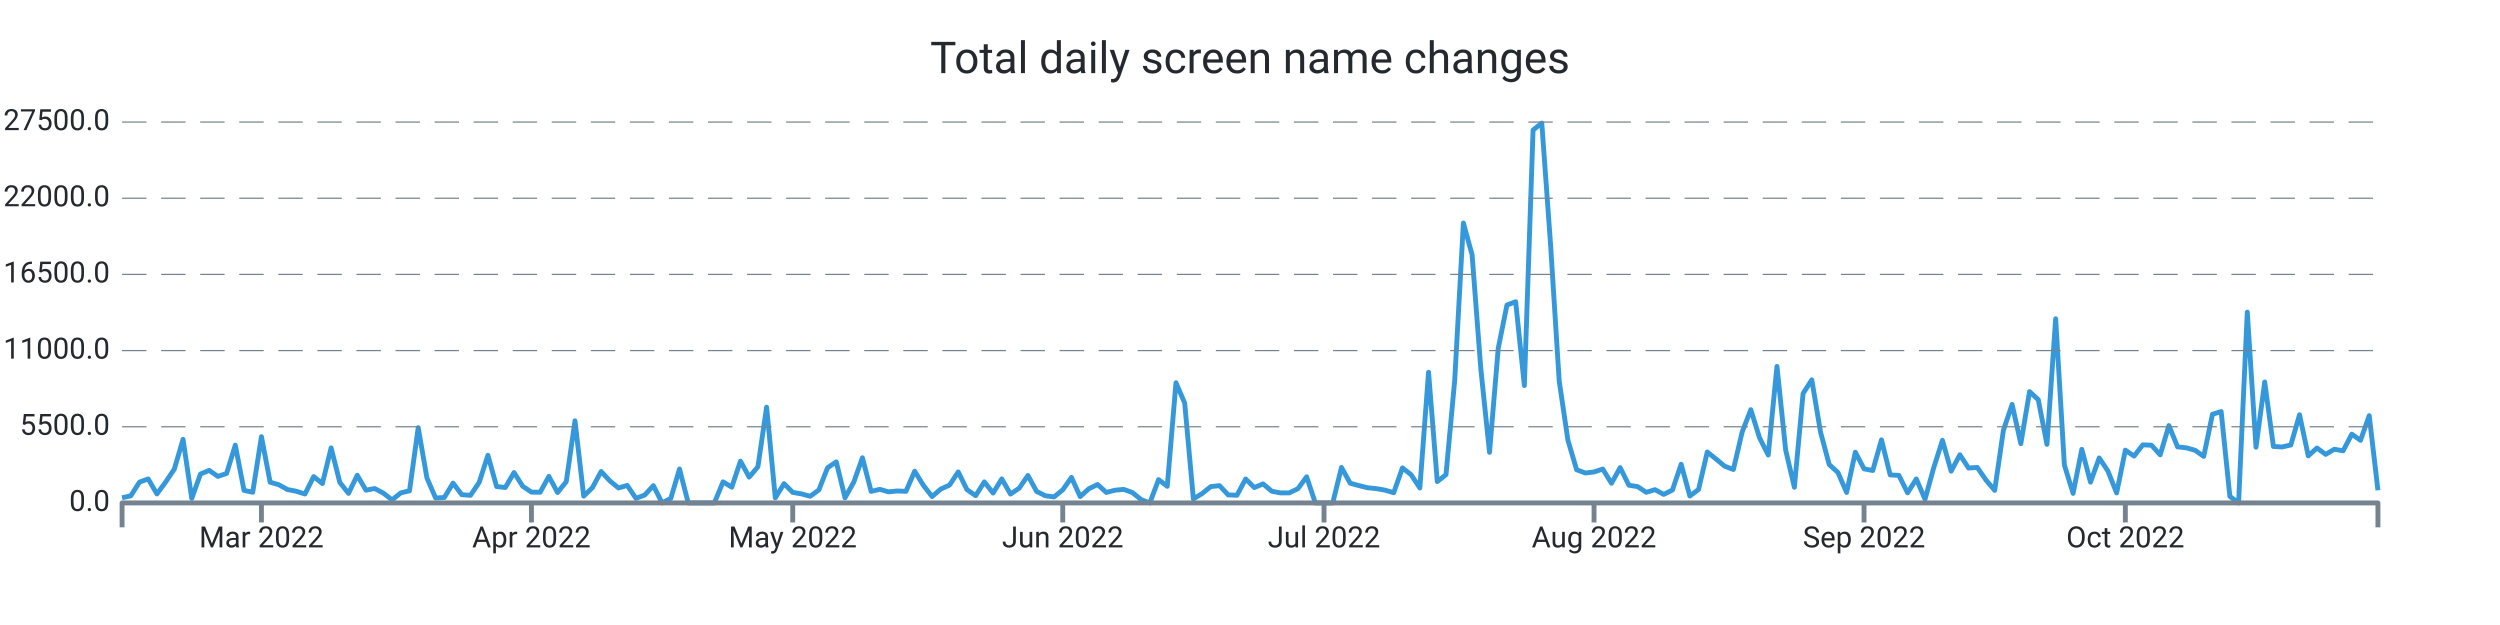
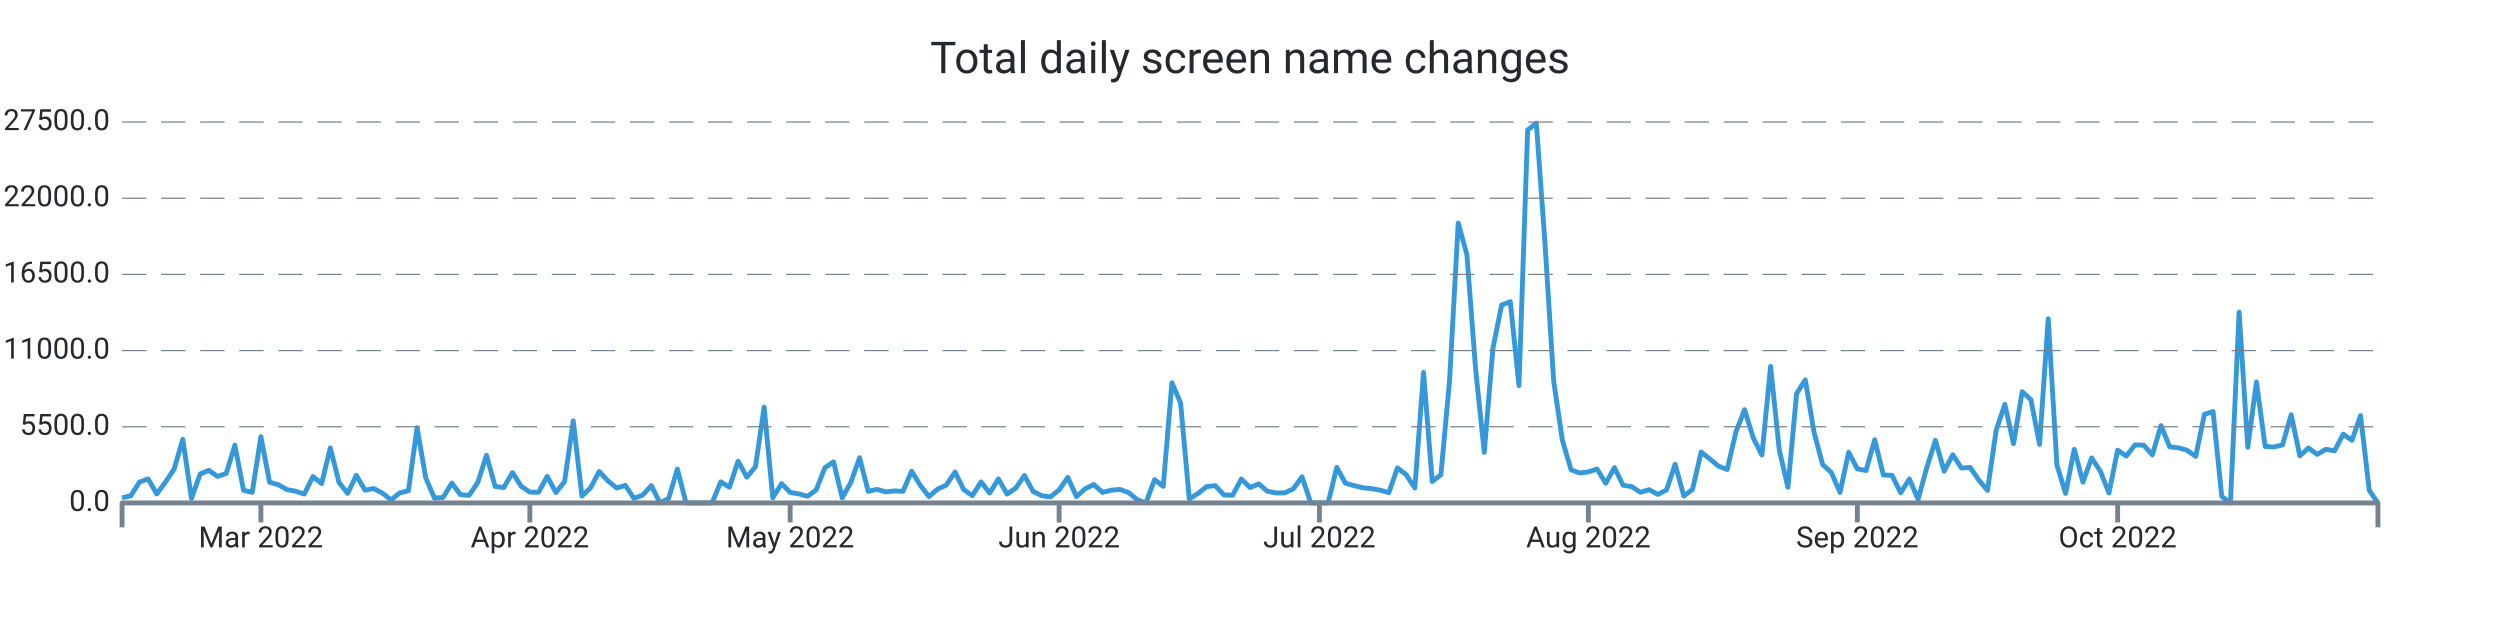
<svg xmlns="http://www.w3.org/2000/svg" width="1024.0" height="256.0" viewBox="0 0 1024.0 256.0" preserveAspectRatio="xMidYMid meet">
-   <path stroke="#3498db" stroke-linejoin="round" d="M 50.0 203.884 L 50 203.884L 53.568 203.09L 57.135 197.468L 60.703 196.169L 64.27 202.318L 67.838 197.457L 71.405 192.125L 74.973 179.957L 78.541 204.151L 82.108 194.161L 85.676 192.663L 89.243 195.142L 92.811 193.923L 96.378 182.333L 99.946 200.855L 103.514 201.632L 107.081 178.862L 110.649 197.508L 114.216 198.557L 117.784 200.531L 121.351 201.212L 124.919 202.347L 128.486 195.21L 132.054 198.075L 135.622 183.457L 139.189 197.599L 142.757 202.08L 146.324 194.666L 149.892 200.775L 153.459 200.095L 157.027 201.984L 160.595 204.758L 164.162 201.887L 167.73 201.031L 171.297 175.169L 174.865 195.766L 178.432 204.003L 182 203.759L 185.568 197.882L 189.135 202.613L 192.703 202.88L 196.27 197.599L 199.838 186.497L 203.405 199.278L 206.973 199.681L 210.541 193.565L 214.108 199.181L 217.676 201.57L 221.243 201.621L 224.811 195.131L 228.378 201.734L 231.946 197.275L 235.514 172.366L 239.081 203.203L 242.649 199.737L 246.216 193.123L 249.784 196.963L 253.351 199.873L 256.919 198.824L 260.486 204.128L 264.054 202.778L 267.622 198.909L 271.189 206L 274.757 204.128L 278.324 192.107L 281.892 206L 285.459 206L 289.027 206L 292.595 206L 296.162 197.355L 299.73 199.561L 303.297 188.885L 306.865 195.426L 310.432 191.194L 314 166.767L 317.568 203.924L 321.135 198.092L 324.703 201.683L 328.27 202.296L 331.838 203.266L 335.405 200.69L 338.973 191.591L 342.541 189.186L 346.108 203.89L 349.676 197.542L 353.243 187.501L 356.811 201.258L 360.378 200.441L 363.946 201.462L 367.514 201.099L 371.081 201.252L 374.649 192.998L 378.216 198.796L 381.784 203.391L 385.351 200.305L 388.919 198.699L 392.486 193.304L 396.054 200.549L 399.622 203.027L 403.189 197.377L 406.757 201.955L 410.324 196.152L 413.892 202.364L 417.459 199.953L 421.027 194.74L 424.595 201.28L 428.162 203.056L 431.73 203.538L 435.297 200.651L 438.865 195.557L 442.432 203.396L 446 200.197L 449.568 198.45L 453.135 201.7L 456.703 200.792L 460.27 200.458L 463.838 201.745L 467.405 204.644L 470.973 206L 474.541 196.458L 478.108 199.187L 481.676 156.772L 485.243 165.066L 488.811 204.378L 492.378 202.165L 495.946 199.306L 499.514 198.92L 503.081 202.715L 506.649 202.846L 510.216 196.186L 513.784 199.703L 517.351 198.194L 520.919 201.212L 524.486 201.904L 528.054 201.893L 531.622 200.18L 535.189 195.296L 538.757 206L 542.324 206L 545.892 206L 549.459 191.461L 553.027 197.905L 556.595 198.898L 560.162 199.783L 563.73 200.14L 567.297 200.764L 570.865 201.808L 574.432 191.642L 578 194.45L 581.568 199.885L 585.135 152.489L 588.703 197.253L 592.27 194.439L 595.838 155.87L 599.405 91.36L 602.973 104.384L 606.541 151.099L 610.108 185.272L 613.676 142.658L 617.243 124.948L 620.811 123.598L 624.378 157.912L 627.946 53.256L 631.514 50.425L 635.081 99.755L 638.649 156.097L 642.216 180.286L 645.784 192.408L 649.351 193.747L 652.919 193.31L 656.486 192.119L 660.054 197.945L 663.622 191.54L 667.189 198.745L 670.757 199.318L 674.324 201.649L 677.892 200.571L 681.459 202.5L 685.027 200.724L 688.595 190.15L 692.162 203.169L 695.73 200.469L 699.297 185.136L 702.865 187.995L 706.432 190.962L 710 192.3L 713.568 177.012L 717.135 167.8L 720.703 179.315L 724.27 186.384L 727.838 150.078L 731.405 184.296L 734.973 199.584L 738.541 161.18L 742.108 155.586L 745.676 176.927L 749.243 190.292L 752.811 193.531L 756.378 201.706L 759.946 185.232L 763.514 192.045L 767.081 192.72L 770.649 180.149L 774.216 194.53L 777.784 194.717L 781.351 201.865L 784.919 196.181L 788.486 204.508L 792.054 191.569L 795.622 180.371L 799.189 192.998L 802.757 186.27L 806.324 191.716L 809.892 191.455L 813.459 196.623L 817.027 200.855L 820.595 176.241L 824.162 165.639L 827.73 181.738L 831.297 160.42L 834.865 163.693L 838.432 182.01L 842 130.57L 845.568 190.457L 849.135 202.086L 852.703 184.047L 856.27 197.497L 859.838 187.564L 863.405 192.964L 866.973 201.916L 870.541 184.381L 874.108 186.815L 877.676 182.226L 881.243 182.35L 884.811 186.31L 888.378 174.312L 891.946 183.048L 895.514 183.417L 899.081 184.427L 902.649 186.94L 906.216 169.689L 909.784 168.571L 913.351 203.317L 916.919 206L 920.486 127.853L 924.054 183.173L 927.622 156.46L 931.189 182.872L 934.757 183.077L 938.324 182.26L 941.892 169.887L 945.459 186.724L 949.027 183.502L 952.595 186.111L 956.162 184.018L 959.73 184.654L 963.297 177.835L 966.865 180.365L 970.432 170.25L 974 200.826" stroke-width="2.0" fill="none" />
+   <path stroke="#3498db" stroke-linejoin="round" d="M 50.0 203.884 L 50 203.884L 53.554 203.09L 57.108 197.468L 60.662 196.169L 64.215 202.318L 67.769 197.457L 71.323 192.125L 74.877 179.957L 78.431 204.151L 81.985 194.161L 85.538 192.663L 89.092 195.142L 92.646 193.923L 96.2 182.333L 99.754 200.855L 103.308 201.632L 106.862 178.862L 110.415 197.508L 113.969 198.557L 117.523 200.531L 121.077 201.212L 124.631 202.347L 128.185 195.21L 131.738 198.075L 135.292 183.457L 138.846 197.599L 142.4 202.08L 145.954 194.666L 149.508 200.775L 153.062 200.095L 156.615 201.984L 160.169 204.758L 163.723 201.887L 167.277 201.031L 170.831 175.169L 174.385 195.766L 177.938 204.003L 181.492 203.759L 185.046 197.882L 188.6 202.613L 192.154 202.88L 195.708 197.599L 199.262 186.497L 202.815 199.278L 206.369 199.681L 209.923 193.565L 213.477 199.181L 217.031 201.57L 220.585 201.621L 224.138 195.131L 227.692 201.734L 231.246 197.275L 234.8 172.366L 238.354 203.203L 241.908 199.737L 245.462 193.123L 249.015 196.963L 252.569 199.873L 256.123 198.824L 259.677 204.128L 263.231 202.778L 266.785 198.909L 270.338 206L 273.892 204.128L 277.446 192.107L 281 206L 284.554 206L 288.108 206L 291.662 206L 295.215 197.355L 298.769 199.561L 302.323 188.885L 305.877 195.426L 309.431 191.194L 312.985 166.767L 316.538 203.924L 320.092 198.092L 323.646 201.683L 327.2 202.296L 330.754 203.266L 334.308 200.69L 337.862 191.591L 341.415 189.186L 344.969 203.89L 348.523 197.542L 352.077 187.501L 355.631 201.258L 359.185 200.441L 362.738 201.462L 366.292 201.099L 369.846 201.252L 373.4 192.998L 376.954 198.796L 380.508 203.391L 384.062 200.305L 387.615 198.699L 391.169 193.304L 394.723 200.549L 398.277 203.027L 401.831 197.377L 405.385 201.955L 408.938 196.152L 412.492 202.364L 416.046 199.953L 419.6 194.74L 423.154 201.28L 426.708 203.056L 430.262 203.538L 433.815 200.651L 437.369 195.557L 440.923 203.396L 444.477 200.197L 448.031 198.45L 451.585 201.7L 455.138 200.792L 458.692 200.458L 462.246 201.745L 465.8 204.644L 469.354 206L 472.908 196.458L 476.462 199.187L 480.015 156.772L 483.569 165.066L 487.123 204.378L 490.677 202.165L 494.231 199.306L 497.785 198.92L 501.338 202.715L 504.892 202.846L 508.446 196.186L 512 199.703L 515.554 198.194L 519.108 201.212L 522.662 201.904L 526.215 201.893L 529.769 200.18L 533.323 195.296L 536.877 206L 540.431 206L 543.985 206L 547.538 191.461L 551.092 197.905L 554.646 198.898L 558.2 199.783L 561.754 200.14L 565.308 200.764L 568.862 201.808L 572.415 191.642L 575.969 194.45L 579.523 199.885L 583.077 152.489L 586.631 197.253L 590.185 194.439L 593.738 155.87L 597.292 91.36L 600.846 104.384L 604.4 151.099L 607.954 185.272L 611.508 142.658L 615.062 124.948L 618.615 123.598L 622.169 157.912L 625.723 53.256L 629.277 50.425L 632.831 99.755L 636.385 156.097L 639.938 180.286L 643.492 192.408L 647.046 193.747L 650.6 193.31L 654.154 192.119L 657.708 197.945L 661.262 191.54L 664.815 198.745L 668.369 199.318L 671.923 201.649L 675.477 200.571L 679.031 202.5L 682.585 200.724L 686.138 190.15L 689.692 203.169L 693.246 200.469L 696.8 185.136L 700.354 187.995L 703.908 190.962L 707.462 192.3L 711.015 177.012L 714.569 167.8L 718.123 179.315L 721.677 186.384L 725.231 150.078L 728.785 184.296L 732.338 199.584L 735.892 161.18L 739.446 155.586L 743 176.927L 746.554 190.292L 750.108 193.531L 753.662 201.706L 757.215 185.232L 760.769 192.045L 764.323 192.72L 767.877 180.149L 771.431 194.53L 774.985 194.717L 778.538 201.865L 782.092 196.181L 785.646 204.508L 789.2 191.569L 792.754 180.371L 796.308 192.998L 799.862 186.27L 803.415 191.716L 806.969 191.455L 810.523 196.623L 814.077 200.855L 817.631 176.241L 821.185 165.639L 824.738 181.738L 828.292 160.42L 831.846 163.693L 835.4 182.01L 838.954 130.57L 842.508 190.457L 846.062 202.086L 849.615 184.047L 853.169 197.497L 856.723 187.564L 860.277 192.964L 863.831 201.916L 867.385 184.381L 870.938 186.815L 874.492 182.226L 878.046 182.35L 881.6 186.31L 885.154 174.312L 888.708 183.048L 892.262 183.417L 895.815 184.427L 899.369 186.94L 902.923 169.689L 906.477 168.571L 910.031 203.317L 913.585 206L 917.138 127.853L 920.692 183.173L 924.246 156.46L 927.8 182.872L 931.354 183.077L 934.908 182.26L 938.462 169.887L 942.015 186.724L 945.569 183.502L 949.123 186.111L 952.677 184.018L 956.231 184.654L 959.785 177.835L 963.338 180.365L 966.892 170.25L 970.446 200.826L 974 206" stroke-width="2.0" fill="none" />
  <text x="45.0" font-family="-apple-system, system-ui, BlinkMacSystemFont, Roboto" y="50.0" dominant-baseline="middle" text-anchor="end" font-size="12" fill="#24292f">27500.0</text>
  <path stroke="#74838f" stroke-dasharray="10 6" stroke-width="0.5" d="M 50.0 50.0 L 974.0 50.0" />
  <text x="45.0" font-family="-apple-system, system-ui, BlinkMacSystemFont, Roboto" y="81.2" dominant-baseline="middle" text-anchor="end" font-size="12" fill="#24292f">22000.0</text>
  <path stroke="#74838f" stroke-dasharray="10 6" stroke-width="0.5" d="M 50.0 81.2 L 974.0 81.2" />
  <text x="45.0" font-family="-apple-system, system-ui, BlinkMacSystemFont, Roboto" y="112.4" dominant-baseline="middle" text-anchor="end" font-size="12" fill="#24292f">16500.0</text>
  <path stroke="#74838f" stroke-dasharray="10 6" stroke-width="0.5" d="M 50.0 112.4 L 974.0 112.4" />
  <text x="45.0" font-family="-apple-system, system-ui, BlinkMacSystemFont, Roboto" y="143.6" dominant-baseline="middle" text-anchor="end" font-size="12" fill="#24292f">11000.0</text>
  <path stroke="#74838f" stroke-dasharray="10 6" stroke-width="0.5" d="M 50.0 143.6 L 974.0 143.6" />
  <text x="45.0" font-family="-apple-system, system-ui, BlinkMacSystemFont, Roboto" y="174.8" dominant-baseline="middle" text-anchor="end" font-size="12" fill="#24292f">5500.0</text>
  <path stroke="#74838f" stroke-dasharray="10 6" stroke-width="0.5" d="M 50.0 174.8 L 974.0 174.8" />
  <text x="45.0" font-family="-apple-system, system-ui, BlinkMacSystemFont, Roboto" y="206.0" dominant-baseline="middle" text-anchor="end" font-size="12" fill="#24292f">0.0</text>
-   <path stroke="#74838f" stroke-width="2.0" d="M 107.081 206.0 L 107.081 214.0" />
-   <text x="107.081" font-family="-apple-system, system-ui, BlinkMacSystemFont, Roboto" y="216.0" dominant-baseline="hanging" text-anchor="middle" font-size="12" fill="#24292f">Mar 2022</text>
-   <path stroke="#74838f" stroke-width="2.0" d="M 217.676 206.0 L 217.676 214.0" />
-   <text x="217.676" font-family="-apple-system, system-ui, BlinkMacSystemFont, Roboto" y="216.0" dominant-baseline="hanging" text-anchor="middle" font-size="12" fill="#24292f">Apr 2022</text>
-   <path stroke="#74838f" stroke-width="2.0" d="M 324.703 206.0 L 324.703 214.0" />
-   <text x="324.703" font-family="-apple-system, system-ui, BlinkMacSystemFont, Roboto" y="216.0" dominant-baseline="hanging" text-anchor="middle" font-size="12" fill="#24292f">May 2022</text>
-   <path stroke="#74838f" stroke-width="2.0" d="M 435.297 206.0 L 435.297 214.0" />
-   <text x="435.297" font-family="-apple-system, system-ui, BlinkMacSystemFont, Roboto" y="216.0" dominant-baseline="hanging" text-anchor="middle" font-size="12" fill="#24292f">Jun 2022</text>
-   <path stroke="#74838f" stroke-width="2.0" d="M 542.324 206.0 L 542.324 214.0" />
-   <text x="542.324" font-family="-apple-system, system-ui, BlinkMacSystemFont, Roboto" y="216.0" dominant-baseline="hanging" text-anchor="middle" font-size="12" fill="#24292f">Jul 2022</text>
-   <path stroke="#74838f" stroke-width="2.0" d="M 652.919 206.0 L 652.919 214.0" />
-   <text x="652.919" font-family="-apple-system, system-ui, BlinkMacSystemFont, Roboto" y="216.0" dominant-baseline="hanging" text-anchor="middle" font-size="12" fill="#24292f">Aug 2022</text>
-   <path stroke="#74838f" stroke-width="2.0" d="M 763.514 206.0 L 763.514 214.0" />
-   <text x="763.514" font-family="-apple-system, system-ui, BlinkMacSystemFont, Roboto" y="216.0" dominant-baseline="hanging" text-anchor="middle" font-size="12" fill="#24292f">Sep 2022</text>
-   <path stroke="#74838f" stroke-width="2.0" d="M 870.541 206.0 L 870.541 214.0" />
-   <text x="870.541" font-family="-apple-system, system-ui, BlinkMacSystemFont, Roboto" y="216.0" dominant-baseline="hanging" text-anchor="middle" font-size="12" fill="#24292f">Oct 2022</text>
+   <path stroke="#74838f" stroke-width="2.0" d="M 106.862 206.0 L 106.862 214.0" />
+   <text x="106.862" font-family="-apple-system, system-ui, BlinkMacSystemFont, Roboto" y="216.0" dominant-baseline="hanging" text-anchor="middle" font-size="12" fill="#24292f">Mar 2022</text>
+   <path stroke="#74838f" stroke-width="2.0" d="M 217.031 206.0 L 217.031 214.0" />
+   <text x="217.031" font-family="-apple-system, system-ui, BlinkMacSystemFont, Roboto" y="216.0" dominant-baseline="hanging" text-anchor="middle" font-size="12" fill="#24292f">Apr 2022</text>
+   <path stroke="#74838f" stroke-width="2.0" d="M 323.646 206.0 L 323.646 214.0" />
+   <text x="323.646" font-family="-apple-system, system-ui, BlinkMacSystemFont, Roboto" y="216.0" dominant-baseline="hanging" text-anchor="middle" font-size="12" fill="#24292f">May 2022</text>
+   <path stroke="#74838f" stroke-width="2.0" d="M 433.815 206.0 L 433.815 214.0" />
+   <text x="433.815" font-family="-apple-system, system-ui, BlinkMacSystemFont, Roboto" y="216.0" dominant-baseline="hanging" text-anchor="middle" font-size="12" fill="#24292f">Jun 2022</text>
+   <path stroke="#74838f" stroke-width="2.0" d="M 540.431 206.0 L 540.431 214.0" />
+   <text x="540.431" font-family="-apple-system, system-ui, BlinkMacSystemFont, Roboto" y="216.0" dominant-baseline="hanging" text-anchor="middle" font-size="12" fill="#24292f">Jul 2022</text>
+   <path stroke="#74838f" stroke-width="2.0" d="M 650.6 206.0 L 650.6 214.0" />
+   <text x="650.6" font-family="-apple-system, system-ui, BlinkMacSystemFont, Roboto" y="216.0" dominant-baseline="hanging" text-anchor="middle" font-size="12" fill="#24292f">Aug 2022</text>
+   <path stroke="#74838f" stroke-width="2.0" d="M 760.769 206.0 L 760.769 214.0" />
+   <text x="760.769" font-family="-apple-system, system-ui, BlinkMacSystemFont, Roboto" y="216.0" dominant-baseline="hanging" text-anchor="middle" font-size="12" fill="#24292f">Sep 2022</text>
+   <path stroke="#74838f" stroke-width="2.0" d="M 867.385 206.0 L 867.385 214.0" />
+   <text x="867.385" font-family="-apple-system, system-ui, BlinkMacSystemFont, Roboto" y="216.0" dominant-baseline="hanging" text-anchor="middle" font-size="12" fill="#24292f">Oct 2022</text>
  <path stroke="#74838f" stroke-linejoin="round" stroke-width="2.0" d="M 50.0 216.0 L 50.0 206.0 L 974.0 206.0 L 974.0 216.0" fill="none" />
  <text x="512.0" y="25.0" font-family="-apple-system, system-ui, BlinkMacSystemFont, Roboto" dominant-baseline="middle" text-anchor="middle" font-size="18" fill="#24292f">Total daily screen name changes</text>
</svg>
